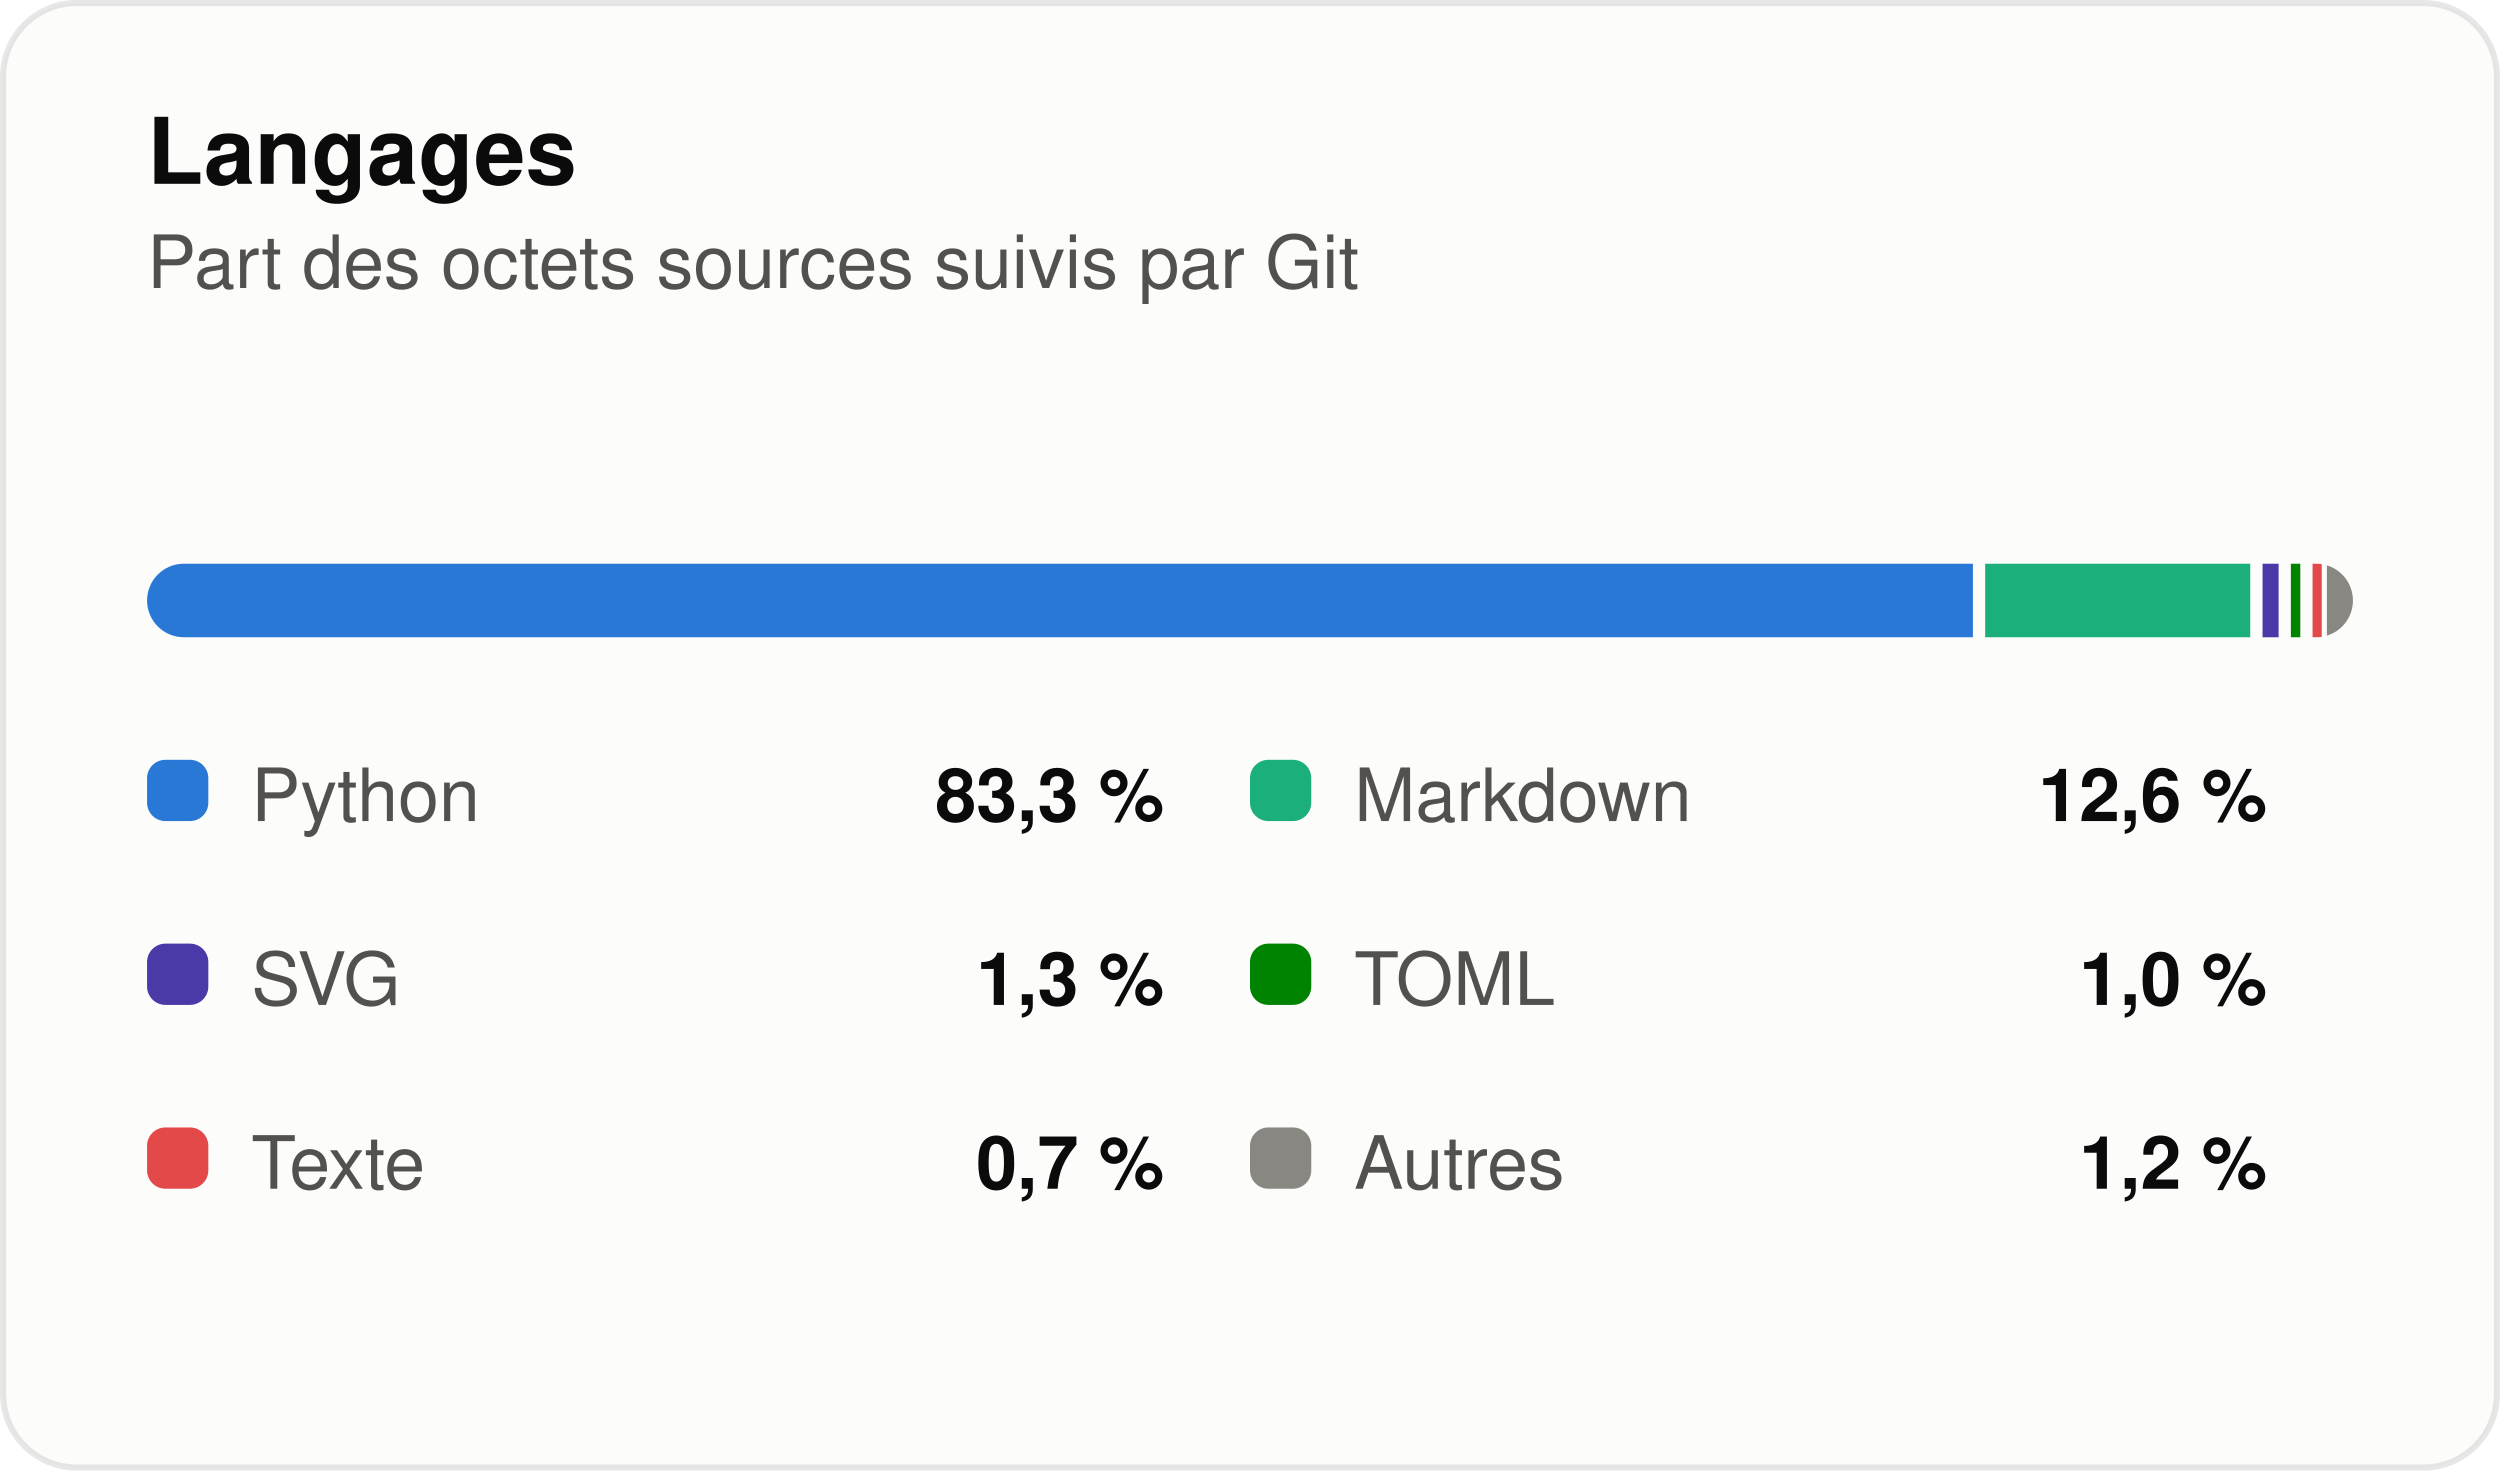
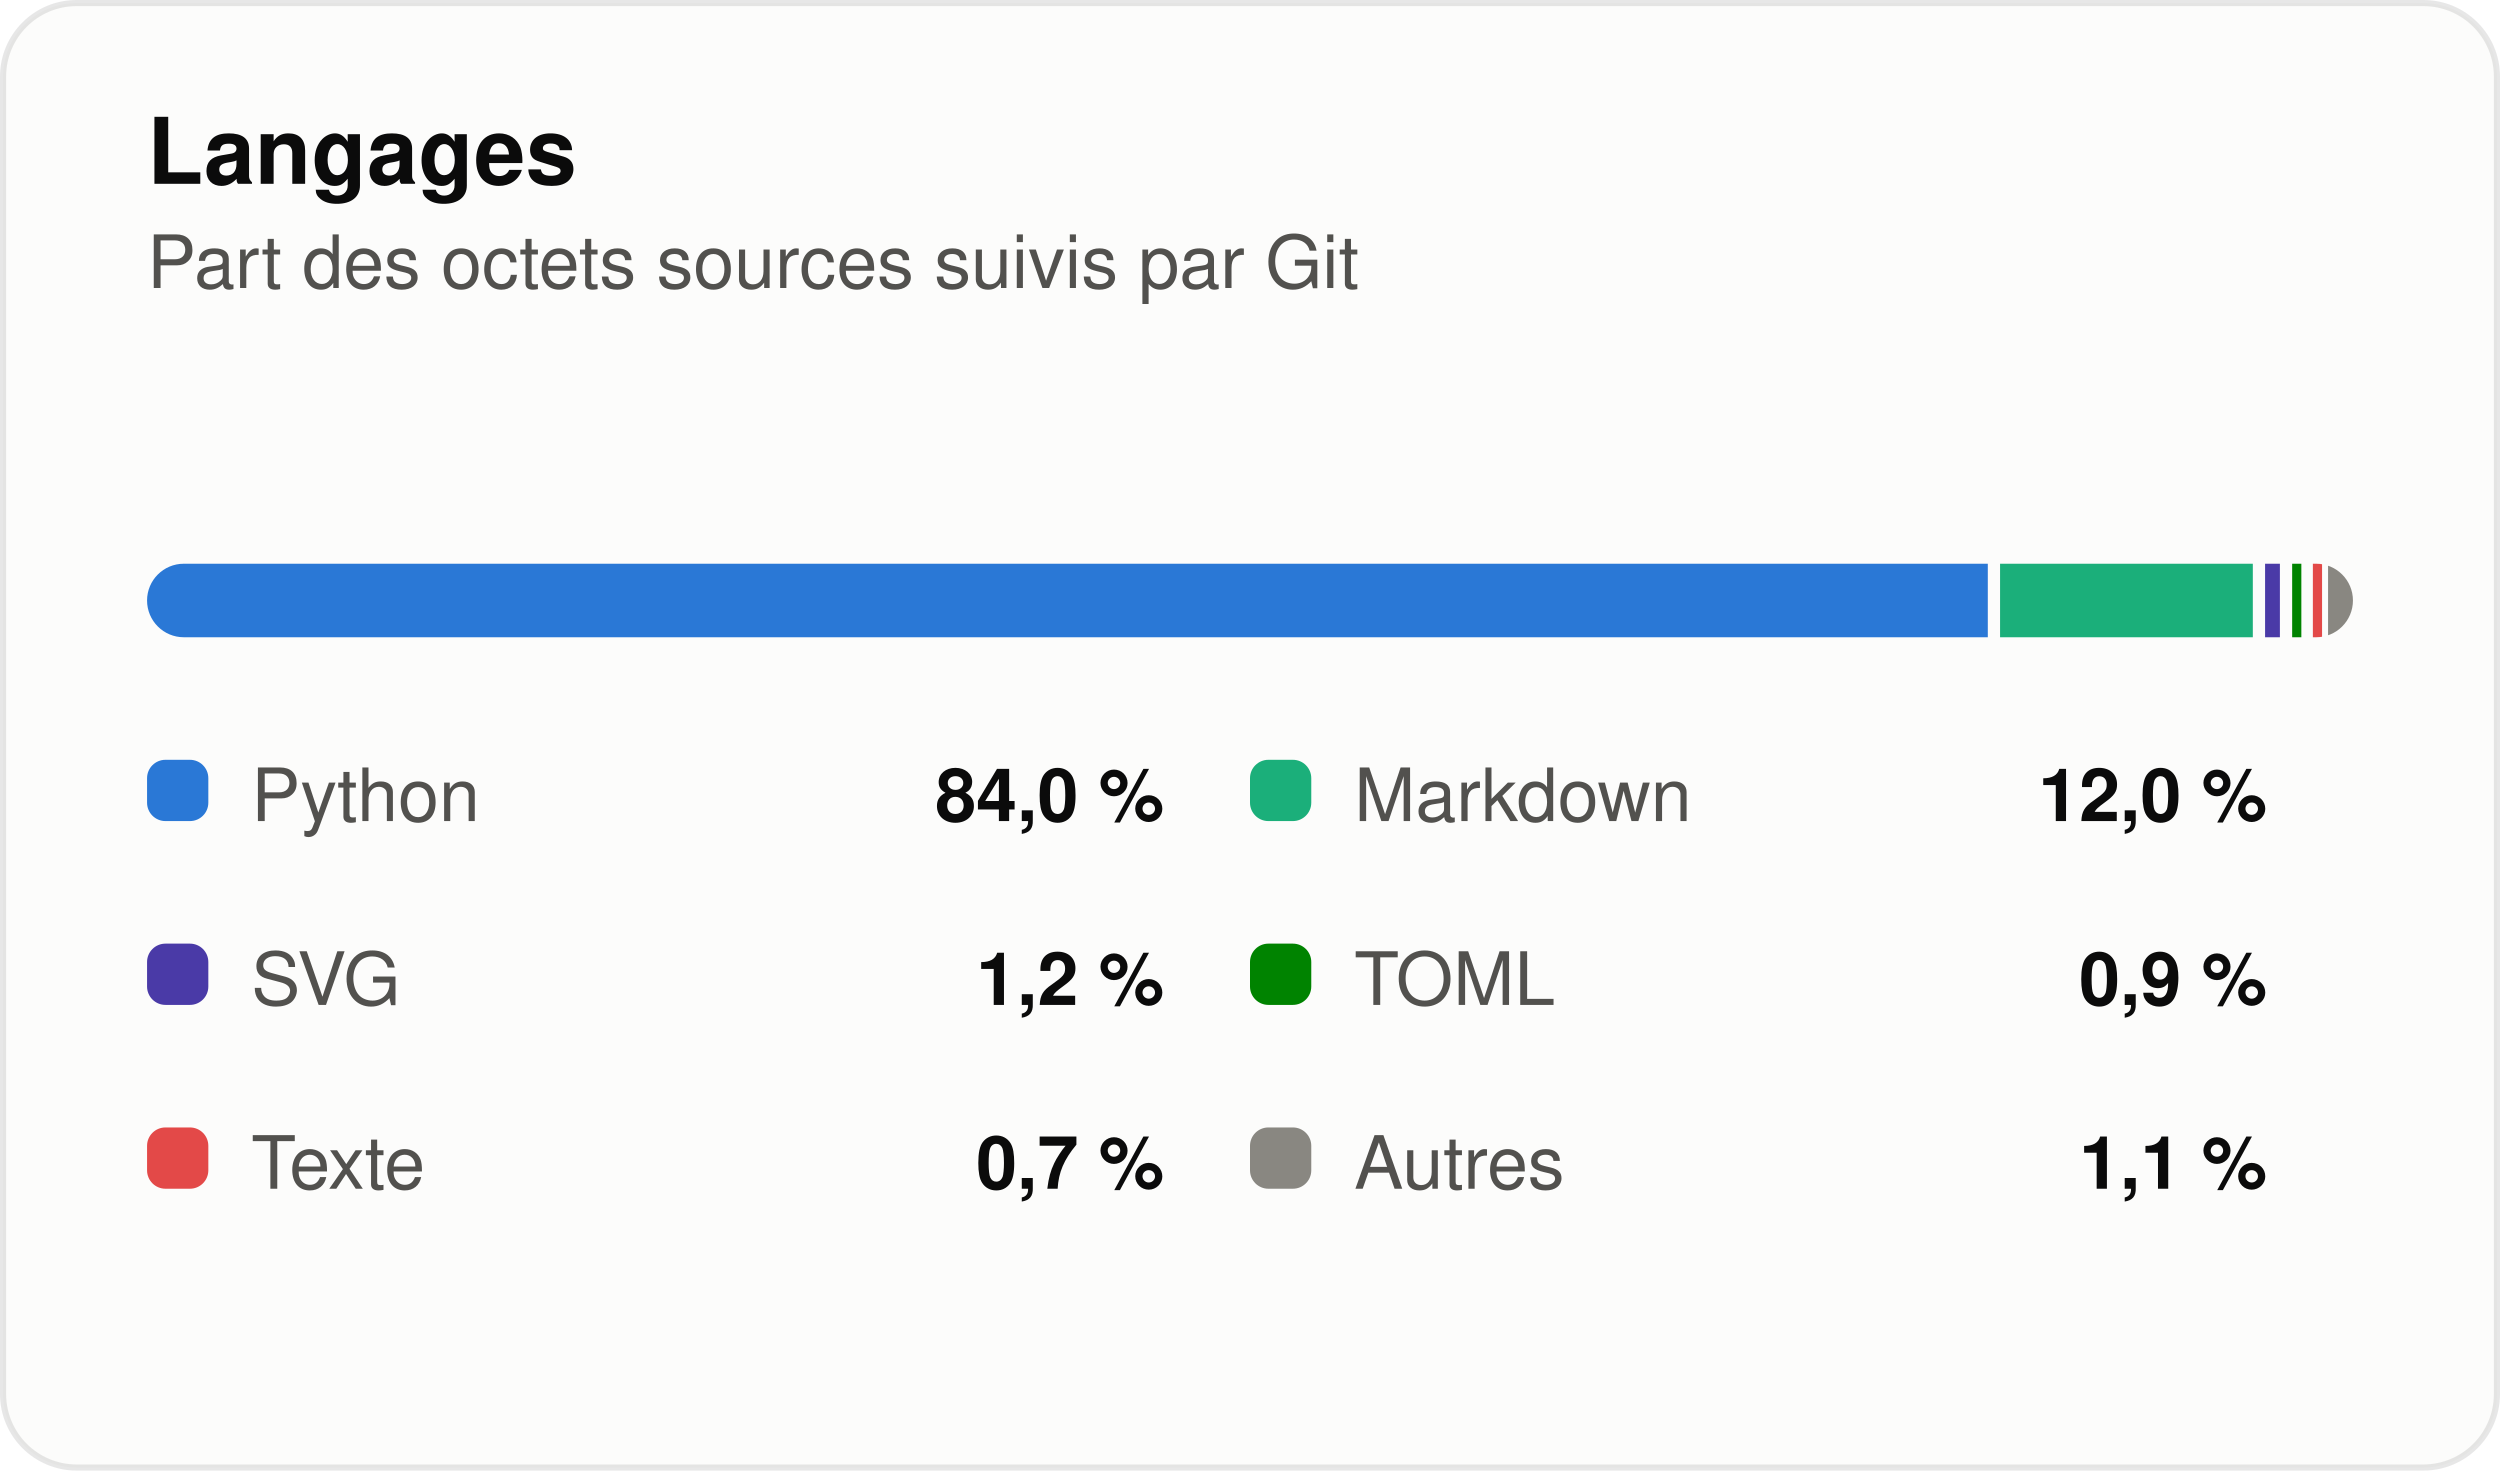
<svg xmlns="http://www.w3.org/2000/svg" width="408" height="240" viewBox="0 0 408 240" role="img" aria-label="Répartition des langages du dépôt en pourcentage d'octets" font-family="system-ui, 'Segoe UI', Ubuntu, Helvetica, Arial, sans-serif">
  <rect x="0.5" y="0.5" width="407" height="239" rx="12" fill="#fcfcfb" stroke="rgba(11,11,11,0.10)" />
  <text x="24" y="30" font-size="15" fill="#0b0b0b" font-weight="600">Langages</text>
  <text x="24" y="47" font-size="12" fill="#52514e">Part des octets sources suivis par Git</text>
  <clipPath id="strip">
    <rect x="24" y="92" width="360" height="12" rx="6" />
  </clipPath>
  <g clip-path="url(#strip)">
-     <rect x="24.00" y="92" width="297.98" height="12" fill="#2a78d6" />
-     <rect x="323.98" y="92" width="43.26" height="12" fill="#1baf7a" />
-     <rect x="369.25" y="92" width="2.62" height="12" fill="#4a3aa7" />
-     <rect x="373.87" y="92" width="1.54" height="12" fill="#008300" />
-     <rect x="377.41" y="92" width="1.50" height="12" fill="#e34948" />
-     <rect x="379.75" y="92" width="4.25" height="12" fill="#898781" />
+     <rect x="24.00" y="92" width="300.41" height="12" fill="#2a78d6" />
+     <rect x="326.41" y="92" width="41.25" height="12" fill="#1baf7a" />
+     <rect x="369.66" y="92" width="2.42" height="12" fill="#4a3aa7" />
+     <rect x="374.08" y="92" width="1.50" height="12" fill="#008300" />
+     <rect x="377.46" y="92" width="1.50" height="12" fill="#e34948" />
+     <rect x="379.94" y="92" width="4.06" height="12" fill="#898781" />
  </g>
  <rect x="24" y="124" width="10" height="10" rx="3" fill="#2a78d6" />
  <text x="41" y="134" font-size="12" fill="#52514e">Python</text>
-   <text x="190" y="134" font-size="12" fill="#0b0b0b" font-weight="600" text-anchor="end">83,3 %</text>
+   <text x="190" y="134" font-size="12" fill="#0b0b0b" font-weight="600" text-anchor="end">84,0 %</text>
  <rect x="204" y="124" width="10" height="10" rx="3" fill="#1baf7a" />
  <text x="221" y="134" font-size="12" fill="#52514e">Markdown</text>
-   <text x="370" y="134" font-size="12" fill="#0b0b0b" font-weight="600" text-anchor="end">12,6 %</text>
+   <text x="370" y="134" font-size="12" fill="#0b0b0b" font-weight="600" text-anchor="end">12,0 %</text>
  <rect x="24" y="154" width="10" height="10" rx="3" fill="#4a3aa7" />
  <text x="41" y="164" font-size="12" fill="#52514e">SVG</text>
-   <text x="190" y="164" font-size="12" fill="#0b0b0b" font-weight="600" text-anchor="end">1,3 %</text>
+   <text x="190" y="164" font-size="12" fill="#0b0b0b" font-weight="600" text-anchor="end">1,2 %</text>
  <rect x="204" y="154" width="10" height="10" rx="3" fill="#008300" />
  <text x="221" y="164" font-size="12" fill="#52514e">TOML</text>
-   <text x="370" y="164" font-size="12" fill="#0b0b0b" font-weight="600" text-anchor="end">1,0 %</text>
+   <text x="370" y="164" font-size="12" fill="#0b0b0b" font-weight="600" text-anchor="end">0,9 %</text>
  <rect x="24" y="184" width="10" height="10" rx="3" fill="#e34948" />
  <text x="41" y="194" font-size="12" fill="#52514e">Texte</text>
  <text x="190" y="194" font-size="12" fill="#0b0b0b" font-weight="600" text-anchor="end">0,7 %</text>
  <rect x="204" y="184" width="10" height="10" rx="3" fill="#898781" />
  <text x="221" y="194" font-size="12" fill="#52514e">Autres</text>
-   <text x="370" y="194" font-size="12" fill="#0b0b0b" font-weight="600" text-anchor="end">1,2 %</text>
+   <text x="370" y="194" font-size="12" fill="#0b0b0b" font-weight="600" text-anchor="end">1,1 %</text>
</svg>
